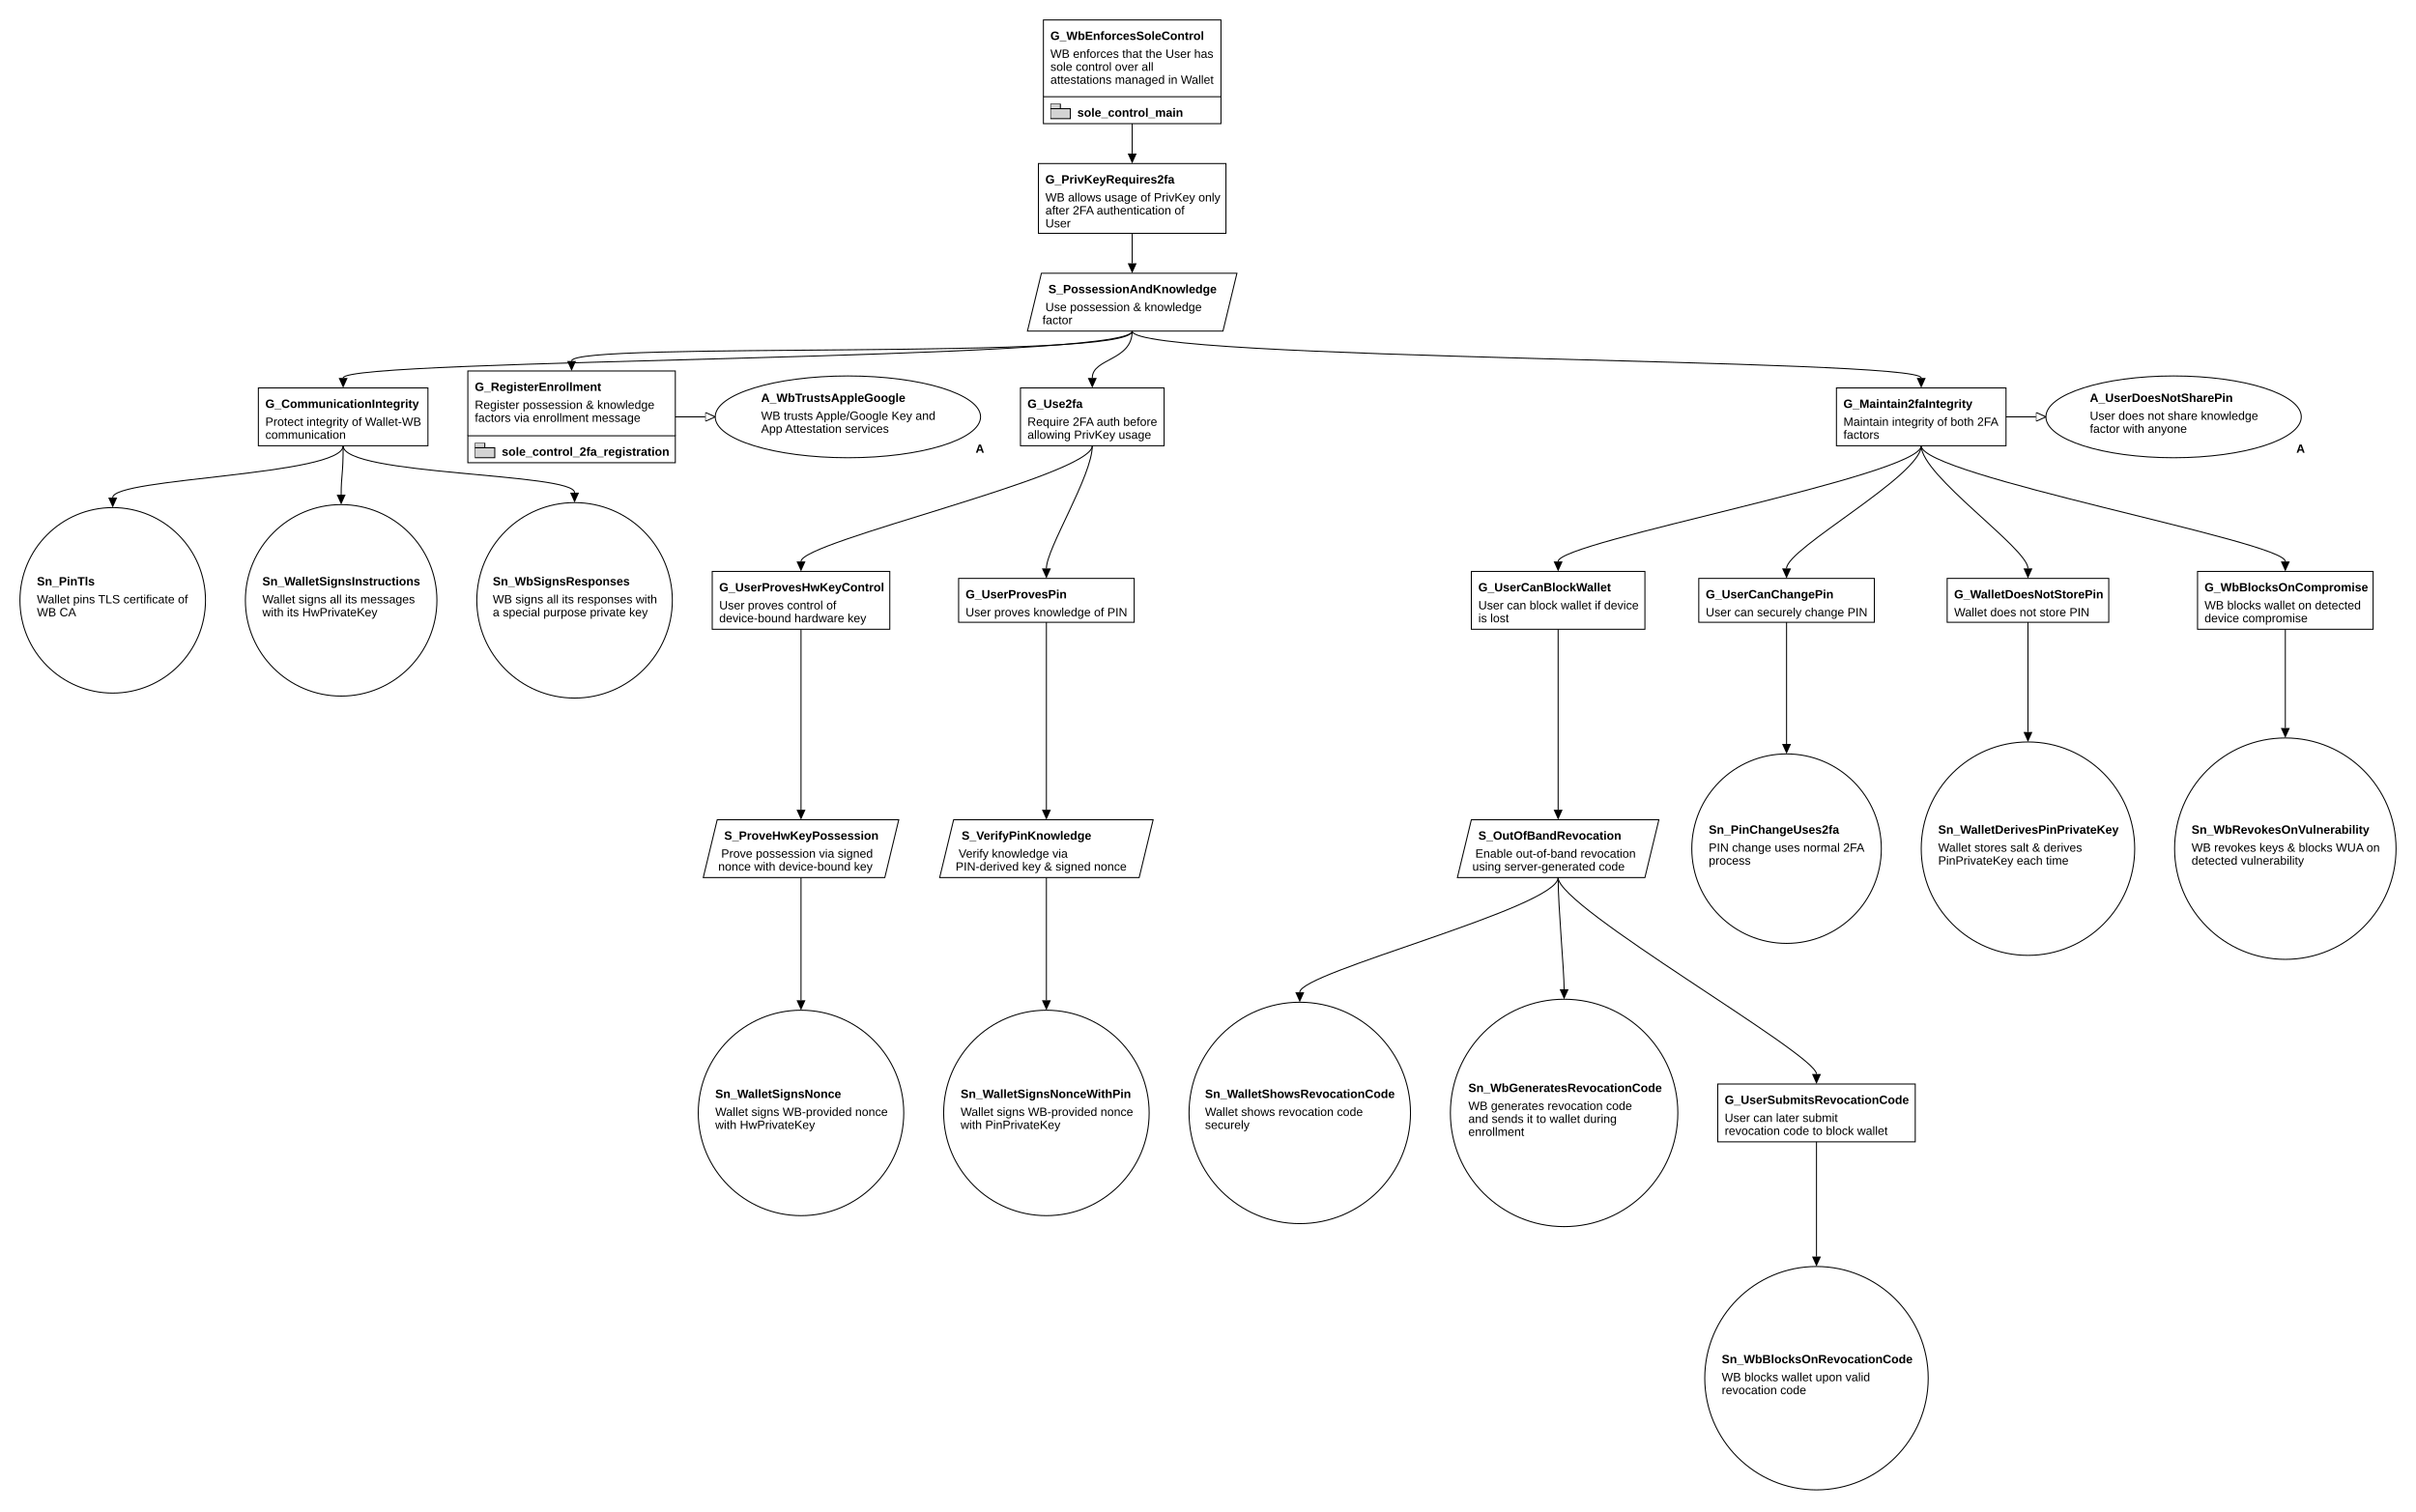
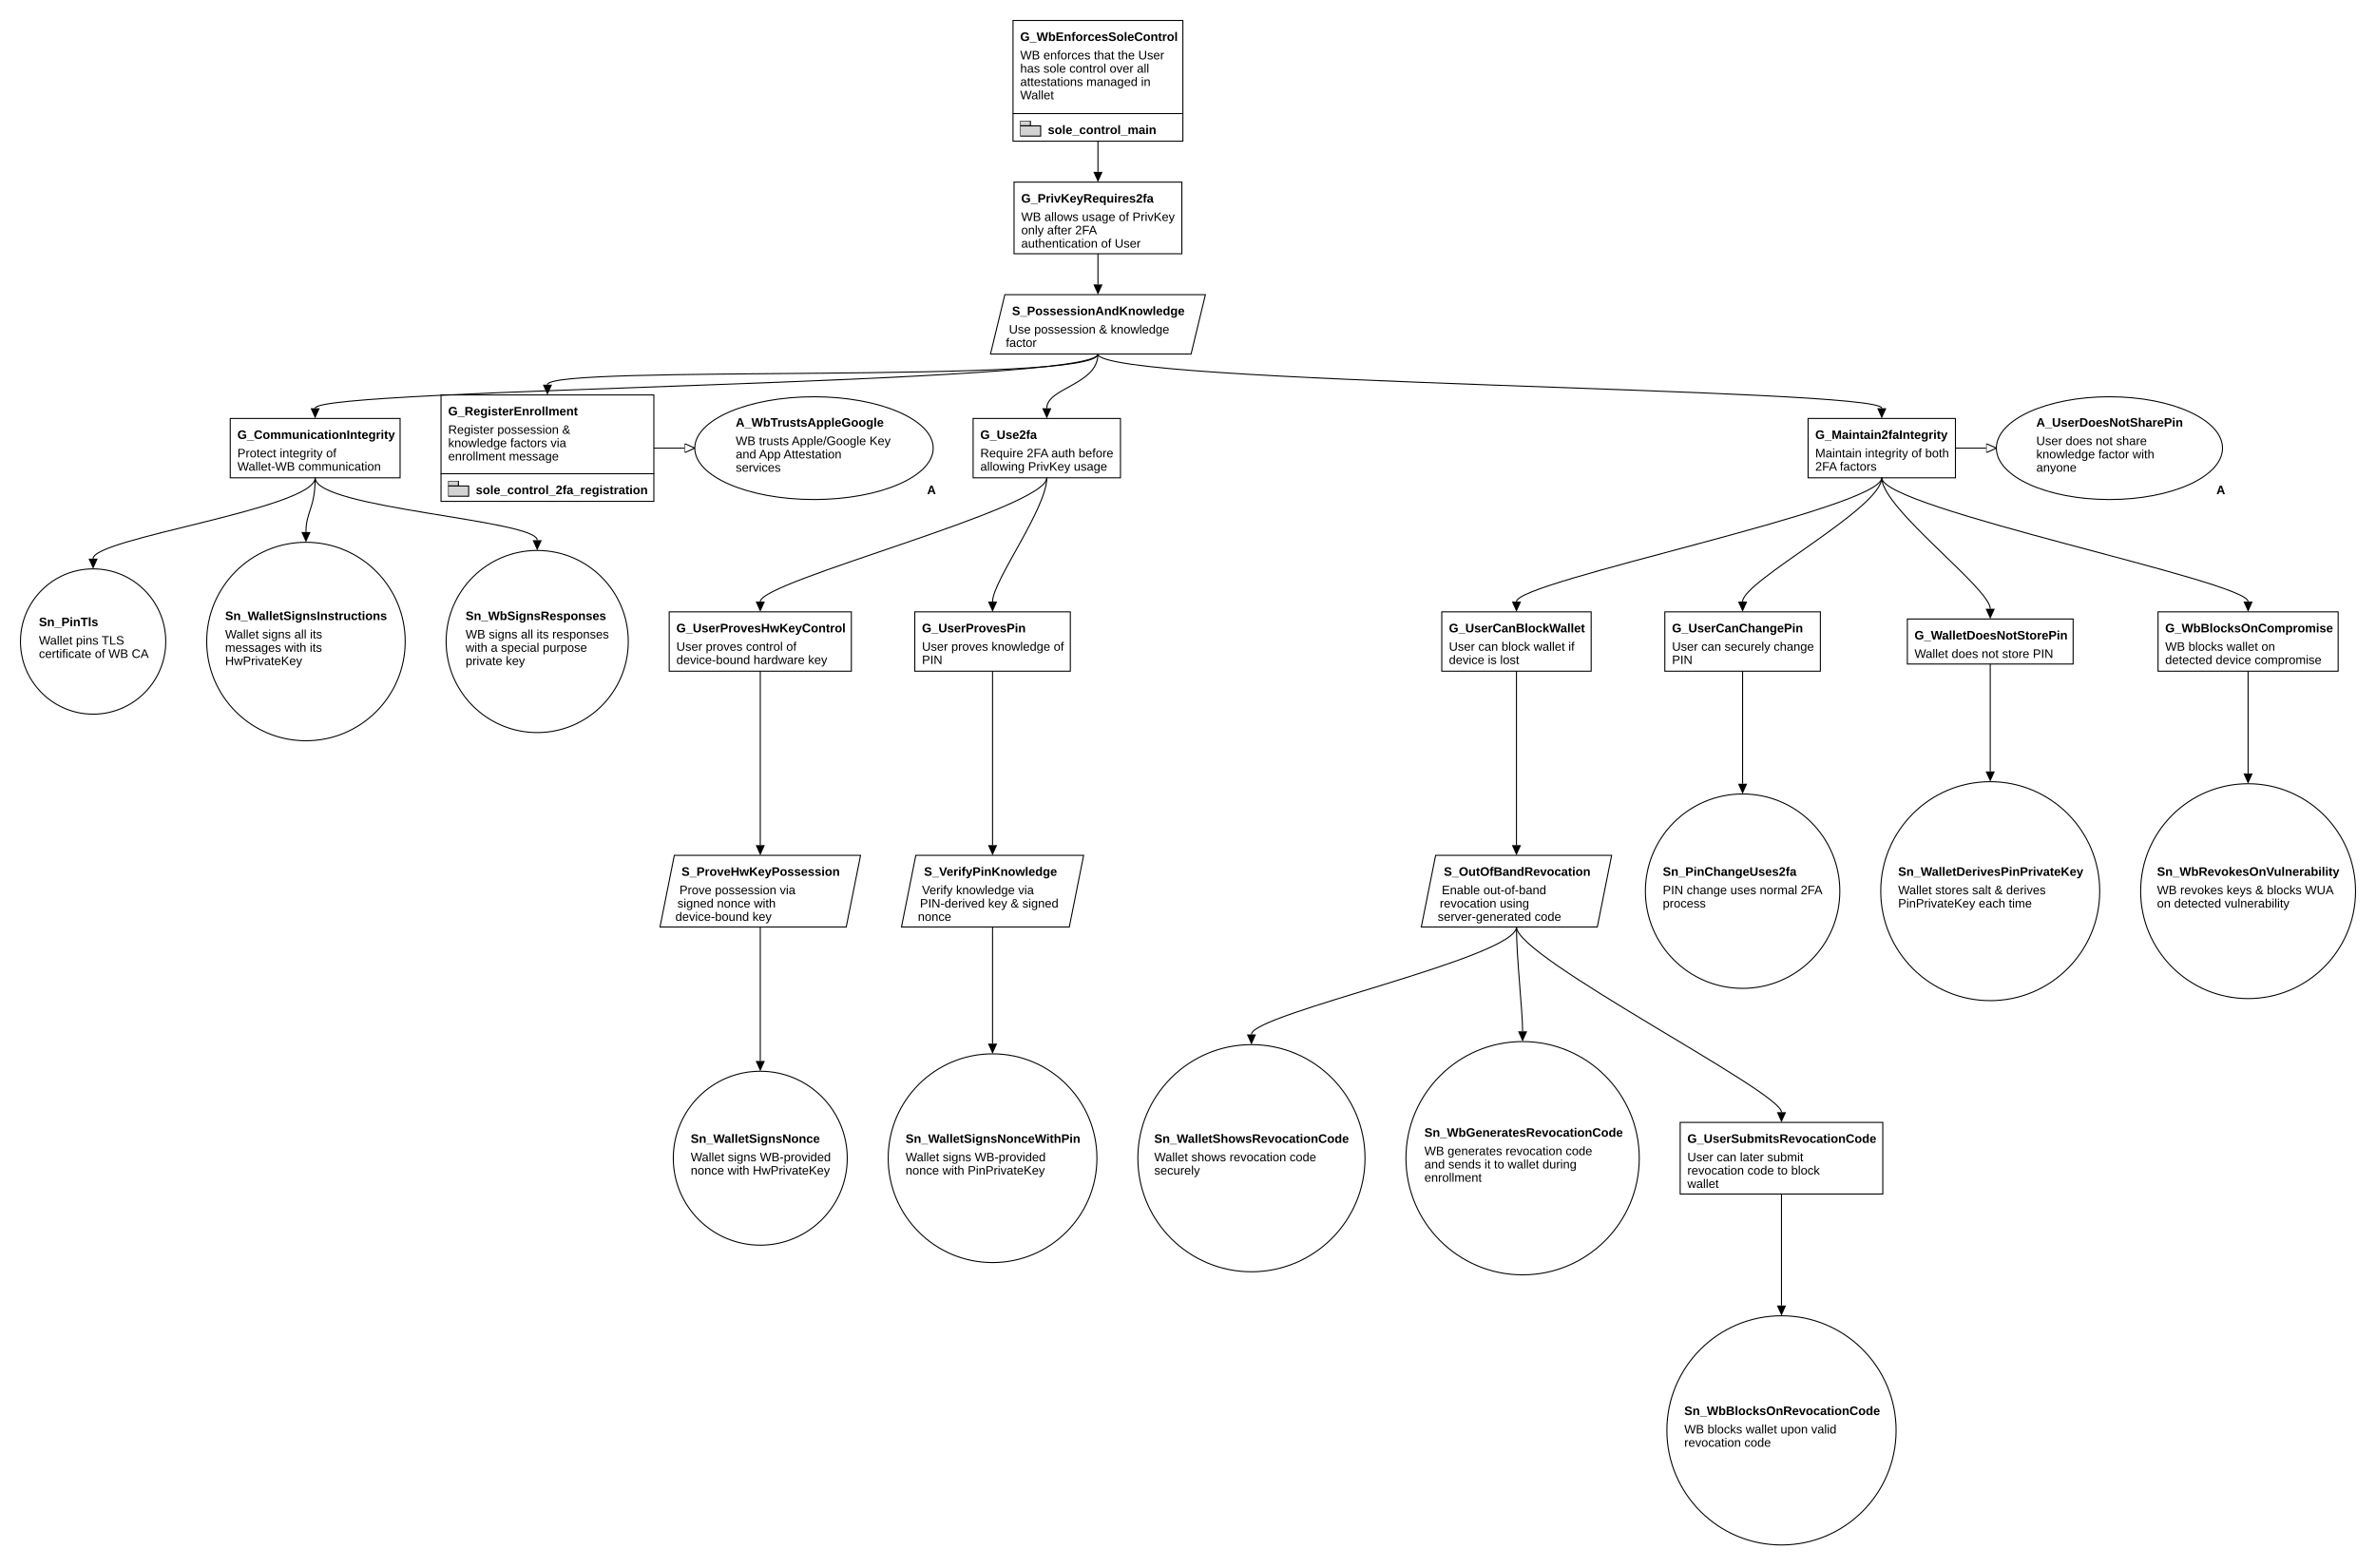
- <svg xmlns="http://www.w3.org/2000/svg" class="gsndiagram" viewBox="0 0 2422 1516">
+ <svg xmlns="http://www.w3.org/2000/svg" class="gsndiagram" viewBox="0 0 2322 1532">
  <defs>
    <marker id="supportedby_arrow" markerHeight="9" markerUnits="userSpaceOnUse" markerWidth="10" orient="auto-start-reverse" refX="0" refY="4.5">
      <polyline fill="black" points="0 0, 10 4.5, 0 9" />
    </marker>
    <marker id="incontextof_arrow" markerHeight="9" markerUnits="userSpaceOnUse" markerWidth="10" orient="auto-start-reverse" refX="0" refY="4.5">
      <polyline fill-opacity="0" points="0 0, 10 4.5, 0 9, 0 0" stroke="black" stroke-width="1" />
    </marker>
    <symbol id="module_icon">
      <rect fill="lightgrey" height="5" stroke="black" stroke-width="1" width="10" x="0" y="0" />
      <rect fill="lightgrey" height="10" stroke="black" stroke-width="1" width="20" x="0" y="5" />
    </symbol>
  </defs>
-   <style type="text/css">
- svg { background-color: white;}
- 
- /* CSS to invert SVG for dark mode */ 
- @media (prefers-color-scheme: dark) {
-     svg { filter: invert(100%); background-color: black; }
- }
- 
- </style>
  <a href="sole-control.gsn.svg#node_g_wbenforcessolecontrol">
    <g class="gsn_module_sole_control_main gsnelem gsnawaygoal" id="node_g_wbenforcessolecontrol">
-       <path class="border" d="M1046,97 V20 H1224 V97" fill-opacity="0" stroke="black" stroke-width="1" />
-       <text font-family="Liberation Sans, Arial, sans-serif" font-size="12px" font-weight="bold" x="1053" y="40">G_WbEnforcesSoleControl</text>
-       <text font-family="Liberation Sans, Arial, sans-serif" font-size="12px" x="1053" y="58">WB enforces that the User has</text>
-       <text font-family="Liberation Sans, Arial, sans-serif" font-size="12px" x="1053" y="71">sole control over all</text>
-       <text font-family="Liberation Sans, Arial, sans-serif" font-size="12px" x="1053" y="84">attestations managed in Wallet</text>
+       <path class="border" d="M990,111 V20 H1156 V111" fill-opacity="0" stroke="black" stroke-width="1" />
+       <text font-family="Liberation Sans, Arial, sans-serif" font-size="12px" font-weight="bold" x="997" y="40">G_WbEnforcesSoleControl</text>
+       <text font-family="Liberation Sans, Arial, sans-serif" font-size="12px" x="997" y="58">WB enforces that the User</text>
+       <text font-family="Liberation Sans, Arial, sans-serif" font-size="12px" x="997" y="71">has sole control over all</text>
+       <text font-family="Liberation Sans, Arial, sans-serif" font-size="12px" x="997" y="84">attestations managed in</text>
+       <text font-family="Liberation Sans, Arial, sans-serif" font-size="12px" x="997" y="97">Wallet</text>
      <a href="sole-control.gsn.svg#node_g_wbenforcessolecontrol">
-         <path class="border" d="M1046,97 H1224 v27 H1046 z" fill-opacity="0" stroke="black" stroke-width="1" />
-         <text font-family="Liberation Sans, Arial, sans-serif" font-size="12px" font-weight="bold" x="1080" y="117">sole_control_main</text>
+         <path class="border" d="M990,111 H1156 v27 H990 z" fill-opacity="0" stroke="black" stroke-width="1" />
+         <text font-family="Liberation Sans, Arial, sans-serif" font-size="12px" font-weight="bold" x="1024" y="131">sole_control_main</text>
      </a>
-       <use href="#module_icon" x="1053" y="104" />
+       <use href="#module_icon" x="997" y="118" />
    </g>
  </a>
  <g class="gsn_module_sole_control_2fa gsnelem gsngoal" id="node_g_privkeyrequires2fa">
-     <path class="border" d="M1041,164 L1229,164 L1229,234 L1041,234 z" fill-opacity="0" stroke="black" stroke-width="1" />
-     <text font-family="Liberation Sans, Arial, sans-serif" font-size="12px" font-weight="bold" x="1048" y="184">G_PrivKeyRequires2fa</text>
-     <text font-family="Liberation Sans, Arial, sans-serif" font-size="12px" x="1048" y="202">WB allows usage of PrivKey only</text>
-     <text font-family="Liberation Sans, Arial, sans-serif" font-size="12px" x="1048" y="215">after 2FA authentication of</text>
-     <text font-family="Liberation Sans, Arial, sans-serif" font-size="12px" x="1048" y="228">User</text>
+     <path class="border" d="M991,178 L1155,178 L1155,248 L991,248 z" fill-opacity="0" stroke="black" stroke-width="1" />
+     <text font-family="Liberation Sans, Arial, sans-serif" font-size="12px" font-weight="bold" x="998" y="198">G_PrivKeyRequires2fa</text>
+     <text font-family="Liberation Sans, Arial, sans-serif" font-size="12px" x="998" y="216">WB allows usage of PrivKey</text>
+     <text font-family="Liberation Sans, Arial, sans-serif" font-size="12px" x="998" y="229">only after 2FA</text>
+     <text font-family="Liberation Sans, Arial, sans-serif" font-size="12px" x="998" y="242">authentication of User</text>
  </g>
  <g class="gsn_module_sole_control_2fa gsnelem gsnstgy" id="node_s_possessionandknowledge">
-     <path class="border" d="M1044,274 L1240,274 L1226,332 L1030,332 z" fill-opacity="0" stroke="black" stroke-width="1" />
-     <text font-family="Liberation Sans, Arial, sans-serif" font-size="12px" font-weight="bold" x="1051" y="294">S_PossessionAndKnowledge</text>
-     <text font-family="Liberation Sans, Arial, sans-serif" font-size="12px" x="1048" y="312">Use possession &amp; knowledge</text>
-     <text font-family="Liberation Sans, Arial, sans-serif" font-size="12px" x="1045" y="325">factor</text>
+     <path class="border" d="M982,288 L1178,288 L1164,346 L968,346 z" fill-opacity="0" stroke="black" stroke-width="1" />
+     <text font-family="Liberation Sans, Arial, sans-serif" font-size="12px" font-weight="bold" x="989" y="308">S_PossessionAndKnowledge</text>
+     <text font-family="Liberation Sans, Arial, sans-serif" font-size="12px" x="986" y="326">Use possession &amp; knowledge</text>
+     <text font-family="Liberation Sans, Arial, sans-serif" font-size="12px" x="983" y="339">factor</text>
  </g>
  <g class="gsn_module_sole_control_2fa gsnelem gsngoal" id="node_g_communicationintegrity">
-     <path class="border" d="M259,389 L429,389 L429,447 L259,447 z" fill-opacity="0" stroke="black" stroke-width="1" />
-     <text font-family="Liberation Sans, Arial, sans-serif" font-size="12px" font-weight="bold" x="266" y="409">G_CommunicationIntegrity</text>
-     <text font-family="Liberation Sans, Arial, sans-serif" font-size="12px" x="266" y="427">Protect integrity of Wallet-WB</text>
-     <text font-family="Liberation Sans, Arial, sans-serif" font-size="12px" x="266" y="440">communication</text>
+     <path class="border" d="M225,409 L391,409 L391,467 L225,467 z" fill-opacity="0" stroke="black" stroke-width="1" />
+     <text font-family="Liberation Sans, Arial, sans-serif" font-size="12px" font-weight="bold" x="232" y="429">G_CommunicationIntegrity</text>
+     <text font-family="Liberation Sans, Arial, sans-serif" font-size="12px" x="232" y="447">Protect integrity of</text>
+     <text font-family="Liberation Sans, Arial, sans-serif" font-size="12px" x="232" y="460">Wallet-WB communication</text>
  </g>
  <a href="sole-control-2fa-registration.gsn.svg#node_g_registerenrollment">
    <g class="gsn_module_sole_control_2fa_registration gsnelem gsnawaygoal" id="node_g_registerenrollment">
-       <path class="border" d="M469,437 V372 H677 V437" fill-opacity="0" stroke="black" stroke-width="1" />
-       <text font-family="Liberation Sans, Arial, sans-serif" font-size="12px" font-weight="bold" x="476" y="392">G_RegisterEnrollment</text>
-       <text font-family="Liberation Sans, Arial, sans-serif" font-size="12px" x="476" y="410">Register possession &amp; knowledge</text>
-       <text font-family="Liberation Sans, Arial, sans-serif" font-size="12px" x="476" y="423">factors via enrollment message</text>
+       <path class="border" d="M431,463 V386 H639 V463" fill-opacity="0" stroke="black" stroke-width="1" />
+       <text font-family="Liberation Sans, Arial, sans-serif" font-size="12px" font-weight="bold" x="438" y="406">G_RegisterEnrollment</text>
+       <text font-family="Liberation Sans, Arial, sans-serif" font-size="12px" x="438" y="424">Register possession &amp;</text>
+       <text font-family="Liberation Sans, Arial, sans-serif" font-size="12px" x="438" y="437">knowledge factors via</text>
+       <text font-family="Liberation Sans, Arial, sans-serif" font-size="12px" x="438" y="450">enrollment message</text>
      <a href="sole-control-2fa-registration.gsn.svg#node_g_registerenrollment">
-         <path class="border" d="M469,437 H677 v27 H469 z" fill-opacity="0" stroke="black" stroke-width="1" />
-         <text font-family="Liberation Sans, Arial, sans-serif" font-size="12px" font-weight="bold" x="503" y="457">sole_control_2fa_registration</text>
+         <path class="border" d="M431,463 H639 v27 H431 z" fill-opacity="0" stroke="black" stroke-width="1" />
+         <text font-family="Liberation Sans, Arial, sans-serif" font-size="12px" font-weight="bold" x="465" y="483">sole_control_2fa_registration</text>
      </a>
-       <use href="#module_icon" x="476" y="444" />
+       <use href="#module_icon" x="438" y="470" />
    </g>
  </a>
  <g class="gsn_module_sole_control_2fa gsnelem gsnasmp" id="node_a_wbtrustsapplegoogle">
-     <path class="border" d="M717,418 a133,41,0,1,0,266,0 a133,41,0,1,0,-266,0 z" fill-opacity="0" stroke="black" stroke-width="1" />
-     <text font-family="Liberation Sans, Arial, sans-serif" font-size="12px" font-weight="bold" x="763" y="403">A_WbTrustsAppleGoogle</text>
-     <text font-family="Liberation Sans, Arial, sans-serif" font-size="12px" x="763" y="421">WB trusts Apple/Google Key and</text>
-     <text font-family="Liberation Sans, Arial, sans-serif" font-size="12px" x="763" y="434">App Attestation services</text>
-     <text font-family="Liberation Sans, Arial, sans-serif" font-size="12px" font-weight="bold" x="978" y="454">A</text>
+     <path class="border" d="M679,438 a116,50,0,1,0,233,0 a116,50,0,1,0,-233,0 z" fill-opacity="0" stroke="black" stroke-width="1" />
+     <text font-family="Liberation Sans, Arial, sans-serif" font-size="12px" font-weight="bold" x="719" y="417">A_WbTrustsAppleGoogle</text>
+     <text font-family="Liberation Sans, Arial, sans-serif" font-size="12px" x="719" y="435">WB trusts Apple/Google Key</text>
+     <text font-family="Liberation Sans, Arial, sans-serif" font-size="12px" x="719" y="448">and App Attestation</text>
+     <text font-family="Liberation Sans, Arial, sans-serif" font-size="12px" x="719" y="461">services</text>
+     <text font-family="Liberation Sans, Arial, sans-serif" font-size="12px" font-weight="bold" x="906" y="483">A</text>
  </g>
  <g class="gsn_module_sole_control_2fa gsnelem gsngoal" id="node_g_use2fa">
-     <path class="border" d="M1023,389 L1167,389 L1167,447 L1023,447 z" fill-opacity="0" stroke="black" stroke-width="1" />
-     <text font-family="Liberation Sans, Arial, sans-serif" font-size="12px" font-weight="bold" x="1030" y="409">G_Use2fa</text>
-     <text font-family="Liberation Sans, Arial, sans-serif" font-size="12px" x="1030" y="427">Require 2FA auth before</text>
-     <text font-family="Liberation Sans, Arial, sans-serif" font-size="12px" x="1030" y="440">allowing PrivKey usage</text>
+     <path class="border" d="M951,409 L1095,409 L1095,467 L951,467 z" fill-opacity="0" stroke="black" stroke-width="1" />
+     <text font-family="Liberation Sans, Arial, sans-serif" font-size="12px" font-weight="bold" x="958" y="429">G_Use2fa</text>
+     <text font-family="Liberation Sans, Arial, sans-serif" font-size="12px" x="958" y="447">Require 2FA auth before</text>
+     <text font-family="Liberation Sans, Arial, sans-serif" font-size="12px" x="958" y="460">allowing PrivKey usage</text>
  </g>
  <g class="gsn_module_sole_control_2fa gsnelem gsngoal" id="node_g_maintain2faintegrity">
-     <path class="border" d="M1841,389 L2011,389 L2011,447 L1841,447 z" fill-opacity="0" stroke="black" stroke-width="1" />
-     <text font-family="Liberation Sans, Arial, sans-serif" font-size="12px" font-weight="bold" x="1848" y="409">G_Maintain2faIntegrity</text>
-     <text font-family="Liberation Sans, Arial, sans-serif" font-size="12px" x="1848" y="427">Maintain integrity of both 2FA</text>
-     <text font-family="Liberation Sans, Arial, sans-serif" font-size="12px" x="1848" y="440">factors</text>
+     <path class="border" d="M1767,409 L1911,409 L1911,467 L1767,467 z" fill-opacity="0" stroke="black" stroke-width="1" />
+     <text font-family="Liberation Sans, Arial, sans-serif" font-size="12px" font-weight="bold" x="1774" y="429">G_Maintain2faIntegrity</text>
+     <text font-family="Liberation Sans, Arial, sans-serif" font-size="12px" x="1774" y="447">Maintain integrity of both</text>
+     <text font-family="Liberation Sans, Arial, sans-serif" font-size="12px" x="1774" y="460">2FA factors</text>
  </g>
  <g class="gsn_module_sole_control_2fa gsnelem gsnasmp" id="node_a_userdoesnotsharepin">
-     <path class="border" d="M2051,418 a128,41,0,1,0,256,0 a128,41,0,1,0,-256,0 z" fill-opacity="0" stroke="black" stroke-width="1" />
-     <text font-family="Liberation Sans, Arial, sans-serif" font-size="12px" font-weight="bold" x="2095" y="403">A_UserDoesNotSharePin</text>
-     <text font-family="Liberation Sans, Arial, sans-serif" font-size="12px" x="2095" y="421">User does not share knowledge</text>
-     <text font-family="Liberation Sans, Arial, sans-serif" font-size="12px" x="2095" y="434">factor with anyone</text>
-     <text font-family="Liberation Sans, Arial, sans-serif" font-size="12px" font-weight="bold" x="2302" y="454">A</text>
+     <path class="border" d="M1951,438 a110,50,0,1,0,221,0 a110,50,0,1,0,-221,0 z" fill-opacity="0" stroke="black" stroke-width="1" />
+     <text font-family="Liberation Sans, Arial, sans-serif" font-size="12px" font-weight="bold" x="1990" y="417">A_UserDoesNotSharePin</text>
+     <text font-family="Liberation Sans, Arial, sans-serif" font-size="12px" x="1990" y="435">User does not share</text>
+     <text font-family="Liberation Sans, Arial, sans-serif" font-size="12px" x="1990" y="448">knowledge factor with</text>
+     <text font-family="Liberation Sans, Arial, sans-serif" font-size="12px" x="1990" y="461">anyone</text>
+     <text font-family="Liberation Sans, Arial, sans-serif" font-size="12px" font-weight="bold" x="2166" y="483">A</text>
  </g>
  <g class="gsn_module_sole_control_2fa gsnelem gsnsltn" id="node_sn_pintls">
-     <path class="border" d="M20,602 a93,93,0,1,0,186,0 a93,93,0,1,0,-186,0 z" fill-opacity="0" stroke="black" stroke-width="1" />
-     <text font-family="Liberation Sans, Arial, sans-serif" font-size="12px" font-weight="bold" x="37" y="587">Sn_PinTls</text>
-     <text font-family="Liberation Sans, Arial, sans-serif" font-size="12px" x="37" y="605">Wallet pins TLS certificate of</text>
-     <text font-family="Liberation Sans, Arial, sans-serif" font-size="12px" x="37" y="618">WB CA</text>
+     <path class="border" d="M20,627 a71,71,0,1,0,142,0 a71,71,0,1,0,-142,0 z" fill-opacity="0" stroke="black" stroke-width="1" />
+     <text font-family="Liberation Sans, Arial, sans-serif" font-size="12px" font-weight="bold" x="38" y="612">Sn_PinTls</text>
+     <text font-family="Liberation Sans, Arial, sans-serif" font-size="12px" x="38" y="630">Wallet pins TLS</text>
+     <text font-family="Liberation Sans, Arial, sans-serif" font-size="12px" x="38" y="643">certificate of WB CA</text>
  </g>
  <g class="gsn_module_sole_control_2fa gsnelem gsnsltn" id="node_sn_walletsignsinstructions">
-     <path class="border" d="M246,602 a96,96,0,1,0,192,0 a96,96,0,1,0,-192,0 z" fill-opacity="0" stroke="black" stroke-width="1" />
-     <text font-family="Liberation Sans, Arial, sans-serif" font-size="12px" font-weight="bold" x="263" y="587">Sn_WalletSignsInstructions</text>
-     <text font-family="Liberation Sans, Arial, sans-serif" font-size="12px" x="263" y="605">Wallet signs all its messages</text>
-     <text font-family="Liberation Sans, Arial, sans-serif" font-size="12px" x="263" y="618">with its HwPrivateKey</text>
+     <path class="border" d="M202,627 a97,97,0,1,0,194,0 a97,97,0,1,0,-194,0 z" fill-opacity="0" stroke="black" stroke-width="1" />
+     <text font-family="Liberation Sans, Arial, sans-serif" font-size="12px" font-weight="bold" x="220" y="606">Sn_WalletSignsInstructions</text>
+     <text font-family="Liberation Sans, Arial, sans-serif" font-size="12px" x="220" y="624">Wallet signs all its</text>
+     <text font-family="Liberation Sans, Arial, sans-serif" font-size="12px" x="220" y="637">messages with its</text>
+     <text font-family="Liberation Sans, Arial, sans-serif" font-size="12px" x="220" y="650">HwPrivateKey</text>
  </g>
  <g class="gsn_module_sole_control_2fa gsnelem gsnsltn" id="node_sn_wbsignsresponses">
-     <path class="border" d="M478,602 a98,98,0,1,0,196,0 a98,98,0,1,0,-196,0 z" fill-opacity="0" stroke="black" stroke-width="1" />
-     <text font-family="Liberation Sans, Arial, sans-serif" font-size="12px" font-weight="bold" x="494" y="587">Sn_WbSignsResponses</text>
-     <text font-family="Liberation Sans, Arial, sans-serif" font-size="12px" x="494" y="605">WB signs all its responses with</text>
-     <text font-family="Liberation Sans, Arial, sans-serif" font-size="12px" x="494" y="618">a special purpose private key</text>
+     <path class="border" d="M436,627 a89,89,0,1,0,178,0 a89,89,0,1,0,-178,0 z" fill-opacity="0" stroke="black" stroke-width="1" />
+     <text font-family="Liberation Sans, Arial, sans-serif" font-size="12px" font-weight="bold" x="455" y="606">Sn_WbSignsResponses</text>
+     <text font-family="Liberation Sans, Arial, sans-serif" font-size="12px" x="455" y="624">WB signs all its responses</text>
+     <text font-family="Liberation Sans, Arial, sans-serif" font-size="12px" x="455" y="637">with a special purpose</text>
+     <text font-family="Liberation Sans, Arial, sans-serif" font-size="12px" x="455" y="650">private key</text>
  </g>
  <g class="gsn_module_sole_control_2fa gsnelem gsngoal" id="node_g_userproveshwkeycontrol">
-     <path class="border" d="M714,573 L892,573 L892,631 L714,631 z" fill-opacity="0" stroke="black" stroke-width="1" />
-     <text font-family="Liberation Sans, Arial, sans-serif" font-size="12px" font-weight="bold" x="721" y="593">G_UserProvesHwKeyControl</text>
-     <text font-family="Liberation Sans, Arial, sans-serif" font-size="12px" x="721" y="611">User proves control of</text>
-     <text font-family="Liberation Sans, Arial, sans-serif" font-size="12px" x="721" y="624">device-bound hardware key</text>
+     <path class="border" d="M654,598 L832,598 L832,656 L654,656 z" fill-opacity="0" stroke="black" stroke-width="1" />
+     <text font-family="Liberation Sans, Arial, sans-serif" font-size="12px" font-weight="bold" x="661" y="618">G_UserProvesHwKeyControl</text>
+     <text font-family="Liberation Sans, Arial, sans-serif" font-size="12px" x="661" y="636">User proves control of</text>
+     <text font-family="Liberation Sans, Arial, sans-serif" font-size="12px" x="661" y="649">device-bound hardware key</text>
  </g>
  <g class="gsn_module_sole_control_2fa gsnelem gsngoal" id="node_g_userprovespin">
-     <path class="border" d="M961,580 L1137,580 L1137,624 L961,624 z" fill-opacity="0" stroke="black" stroke-width="1" />
-     <text font-family="Liberation Sans, Arial, sans-serif" font-size="12px" font-weight="bold" x="968" y="600">G_UserProvesPin</text>
-     <text font-family="Liberation Sans, Arial, sans-serif" font-size="12px" x="968" y="618">User proves knowledge of PIN</text>
+     <path class="border" d="M894,598 L1046,598 L1046,656 L894,656 z" fill-opacity="0" stroke="black" stroke-width="1" />
+     <text font-family="Liberation Sans, Arial, sans-serif" font-size="12px" font-weight="bold" x="901" y="618">G_UserProvesPin</text>
+     <text font-family="Liberation Sans, Arial, sans-serif" font-size="12px" x="901" y="636">User proves knowledge of</text>
+     <text font-family="Liberation Sans, Arial, sans-serif" font-size="12px" x="901" y="649">PIN</text>
  </g>
  <g class="gsn_module_sole_control_2fa gsnelem gsngoal" id="node_g_usercanblockwallet">
-     <path class="border" d="M1475,573 L1649,573 L1649,631 L1475,631 z" fill-opacity="0" stroke="black" stroke-width="1" />
-     <text font-family="Liberation Sans, Arial, sans-serif" font-size="12px" font-weight="bold" x="1482" y="593">G_UserCanBlockWallet</text>
-     <text font-family="Liberation Sans, Arial, sans-serif" font-size="12px" x="1482" y="611">User can block wallet if device</text>
-     <text font-family="Liberation Sans, Arial, sans-serif" font-size="12px" x="1482" y="624">is lost</text>
+     <path class="border" d="M1409,598 L1555,598 L1555,656 L1409,656 z" fill-opacity="0" stroke="black" stroke-width="1" />
+     <text font-family="Liberation Sans, Arial, sans-serif" font-size="12px" font-weight="bold" x="1416" y="618">G_UserCanBlockWallet</text>
+     <text font-family="Liberation Sans, Arial, sans-serif" font-size="12px" x="1416" y="636">User can block wallet if</text>
+     <text font-family="Liberation Sans, Arial, sans-serif" font-size="12px" x="1416" y="649">device is lost</text>
  </g>
  <g class="gsn_module_sole_control_2fa gsnelem gsngoal" id="node_g_usercanchangepin">
-     <path class="border" d="M1703,580 L1879,580 L1879,624 L1703,624 z" fill-opacity="0" stroke="black" stroke-width="1" />
-     <text font-family="Liberation Sans, Arial, sans-serif" font-size="12px" font-weight="bold" x="1710" y="600">G_UserCanChangePin</text>
-     <text font-family="Liberation Sans, Arial, sans-serif" font-size="12px" x="1710" y="618">User can securely change PIN</text>
+     <path class="border" d="M1627,598 L1779,598 L1779,656 L1627,656 z" fill-opacity="0" stroke="black" stroke-width="1" />
+     <text font-family="Liberation Sans, Arial, sans-serif" font-size="12px" font-weight="bold" x="1634" y="618">G_UserCanChangePin</text>
+     <text font-family="Liberation Sans, Arial, sans-serif" font-size="12px" x="1634" y="636">User can securely change</text>
+     <text font-family="Liberation Sans, Arial, sans-serif" font-size="12px" x="1634" y="649">PIN</text>
  </g>
  <g class="gsn_module_sole_control_2fa gsnelem gsngoal" id="node_g_walletdoesnotstorepin">
-     <path class="border" d="M1952,580 L2114,580 L2114,624 L1952,624 z" fill-opacity="0" stroke="black" stroke-width="1" />
-     <text font-family="Liberation Sans, Arial, sans-serif" font-size="12px" font-weight="bold" x="1959" y="600">G_WalletDoesNotStorePin</text>
-     <text font-family="Liberation Sans, Arial, sans-serif" font-size="12px" x="1959" y="618">Wallet does not store PIN</text>
+     <path class="border" d="M1864,605 L2026,605 L2026,649 L1864,649 z" fill-opacity="0" stroke="black" stroke-width="1" />
+     <text font-family="Liberation Sans, Arial, sans-serif" font-size="12px" font-weight="bold" x="1871" y="625">G_WalletDoesNotStorePin</text>
+     <text font-family="Liberation Sans, Arial, sans-serif" font-size="12px" x="1871" y="643">Wallet does not store PIN</text>
  </g>
  <g class="gsn_module_sole_control_2fa gsnelem gsngoal" id="node_g_wbblocksoncompromise">
-     <path class="border" d="M2203,573 L2379,573 L2379,631 L2203,631 z" fill-opacity="0" stroke="black" stroke-width="1" />
-     <text font-family="Liberation Sans, Arial, sans-serif" font-size="12px" font-weight="bold" x="2210" y="593">G_WbBlocksOnCompromise</text>
-     <text font-family="Liberation Sans, Arial, sans-serif" font-size="12px" x="2210" y="611">WB blocks wallet on detected</text>
-     <text font-family="Liberation Sans, Arial, sans-serif" font-size="12px" x="2210" y="624">device compromise</text>
+     <path class="border" d="M2109,598 L2285,598 L2285,656 L2109,656 z" fill-opacity="0" stroke="black" stroke-width="1" />
+     <text font-family="Liberation Sans, Arial, sans-serif" font-size="12px" font-weight="bold" x="2116" y="618">G_WbBlocksOnCompromise</text>
+     <text font-family="Liberation Sans, Arial, sans-serif" font-size="12px" x="2116" y="636">WB blocks wallet on</text>
+     <text font-family="Liberation Sans, Arial, sans-serif" font-size="12px" x="2116" y="649">detected device compromise</text>
  </g>
  <g class="gsn_module_sole_control_2fa gsnelem gsnstgy" id="node_s_provehwkeypossession">
-     <path class="border" d="M719,822 L901,822 L887,880 L705,880 z" fill-opacity="0" stroke="black" stroke-width="1" />
-     <text font-family="Liberation Sans, Arial, sans-serif" font-size="12px" font-weight="bold" x="726" y="842">S_ProveHwKeyPossession</text>
-     <text font-family="Liberation Sans, Arial, sans-serif" font-size="12px" x="723" y="860">Prove possession via signed</text>
-     <text font-family="Liberation Sans, Arial, sans-serif" font-size="12px" x="720" y="873">nonce with device-bound key</text>
+     <path class="border" d="M659,836 L841,836 L827,906 L645,906 z" fill-opacity="0" stroke="black" stroke-width="1" />
+     <text font-family="Liberation Sans, Arial, sans-serif" font-size="12px" font-weight="bold" x="666" y="856">S_ProveHwKeyPossession</text>
+     <text font-family="Liberation Sans, Arial, sans-serif" font-size="12px" x="664" y="874">Prove possession via</text>
+     <text font-family="Liberation Sans, Arial, sans-serif" font-size="12px" x="662" y="887">signed nonce with</text>
+     <text font-family="Liberation Sans, Arial, sans-serif" font-size="12px" x="660" y="900">device-bound key</text>
  </g>
  <g class="gsn_module_sole_control_2fa gsnelem gsnstgy" id="node_s_verifypinknowledge">
-     <path class="border" d="M956,822 L1156,822 L1142,880 L942,880 z" fill-opacity="0" stroke="black" stroke-width="1" />
-     <text font-family="Liberation Sans, Arial, sans-serif" font-size="12px" font-weight="bold" x="964" y="842">S_VerifyPinKnowledge</text>
-     <text font-family="Liberation Sans, Arial, sans-serif" font-size="12px" x="961" y="860">Verify knowledge via</text>
-     <text font-family="Liberation Sans, Arial, sans-serif" font-size="12px" x="958" y="873">PIN-derived key &amp; signed nonce</text>
+     <path class="border" d="M895,836 L1059,836 L1045,906 L881,906 z" fill-opacity="0" stroke="black" stroke-width="1" />
+     <text font-family="Liberation Sans, Arial, sans-serif" font-size="12px" font-weight="bold" x="903" y="856">S_VerifyPinKnowledge</text>
+     <text font-family="Liberation Sans, Arial, sans-serif" font-size="12px" x="901" y="874">Verify knowledge via</text>
+     <text font-family="Liberation Sans, Arial, sans-serif" font-size="12px" x="899" y="887">PIN-derived key &amp; signed</text>
+     <text font-family="Liberation Sans, Arial, sans-serif" font-size="12px" x="897" y="900">nonce</text>
  </g>
  <g class="gsn_module_sole_control_2fa gsnelem gsnstgy" id="node_s_outofbandrevocation">
-     <path class="border" d="M1475,822 L1663,822 L1649,880 L1461,880 z" fill-opacity="0" stroke="black" stroke-width="1" />
-     <text font-family="Liberation Sans, Arial, sans-serif" font-size="12px" font-weight="bold" x="1482" y="842">S_OutOfBandRevocation</text>
-     <text font-family="Liberation Sans, Arial, sans-serif" font-size="12px" x="1479" y="860">Enable out-of-band revocation</text>
-     <text font-family="Liberation Sans, Arial, sans-serif" font-size="12px" x="1476" y="873">using server-generated code</text>
+     <path class="border" d="M1403,836 L1575,836 L1561,906 L1389,906 z" fill-opacity="0" stroke="black" stroke-width="1" />
+     <text font-family="Liberation Sans, Arial, sans-serif" font-size="12px" font-weight="bold" x="1411" y="856">S_OutOfBandRevocation</text>
+     <text font-family="Liberation Sans, Arial, sans-serif" font-size="12px" x="1409" y="874">Enable out-of-band</text>
+     <text font-family="Liberation Sans, Arial, sans-serif" font-size="12px" x="1407" y="887">revocation using</text>
+     <text font-family="Liberation Sans, Arial, sans-serif" font-size="12px" x="1405" y="900">server-generated code</text>
  </g>
  <g class="gsn_module_sole_control_2fa gsnelem gsnsltn" id="node_sn_pinchangeuses2fa">
-     <path class="border" d="M1696,851 a95,95,0,1,0,190,0 a95,95,0,1,0,-190,0 z" fill-opacity="0" stroke="black" stroke-width="1" />
-     <text font-family="Liberation Sans, Arial, sans-serif" font-size="12px" font-weight="bold" x="1713" y="836">Sn_PinChangeUses2fa</text>
-     <text font-family="Liberation Sans, Arial, sans-serif" font-size="12px" x="1713" y="854">PIN change uses normal 2FA</text>
-     <text font-family="Liberation Sans, Arial, sans-serif" font-size="12px" x="1713" y="867">process</text>
+     <path class="border" d="M1608,871 a95,95,0,1,0,190,0 a95,95,0,1,0,-190,0 z" fill-opacity="0" stroke="black" stroke-width="1" />
+     <text font-family="Liberation Sans, Arial, sans-serif" font-size="12px" font-weight="bold" x="1625" y="856">Sn_PinChangeUses2fa</text>
+     <text font-family="Liberation Sans, Arial, sans-serif" font-size="12px" x="1625" y="874">PIN change uses normal 2FA</text>
+     <text font-family="Liberation Sans, Arial, sans-serif" font-size="12px" x="1625" y="887">process</text>
  </g>
  <g class="gsn_module_sole_control_2fa gsnelem gsnsltn" id="node_sn_walletderivespinprivatekey">
-     <path class="border" d="M1926,851 a107,107,0,1,0,214,0 a107,107,0,1,0,-214,0 z" fill-opacity="0" stroke="black" stroke-width="1" />
-     <text font-family="Liberation Sans, Arial, sans-serif" font-size="12px" font-weight="bold" x="1943" y="836">Sn_WalletDerivesPinPrivateKey</text>
-     <text font-family="Liberation Sans, Arial, sans-serif" font-size="12px" x="1943" y="854">Wallet stores salt &amp; derives</text>
-     <text font-family="Liberation Sans, Arial, sans-serif" font-size="12px" x="1943" y="867">PinPrivateKey each time</text>
+     <path class="border" d="M1838,871 a107,107,0,1,0,214,0 a107,107,0,1,0,-214,0 z" fill-opacity="0" stroke="black" stroke-width="1" />
+     <text font-family="Liberation Sans, Arial, sans-serif" font-size="12px" font-weight="bold" x="1855" y="856">Sn_WalletDerivesPinPrivateKey</text>
+     <text font-family="Liberation Sans, Arial, sans-serif" font-size="12px" x="1855" y="874">Wallet stores salt &amp; derives</text>
+     <text font-family="Liberation Sans, Arial, sans-serif" font-size="12px" x="1855" y="887">PinPrivateKey each time</text>
  </g>
  <g class="gsn_module_sole_control_2fa gsnelem gsnsltn" id="node_sn_wbrevokesonvulnerability">
-     <path class="border" d="M2180,851 a111,111,0,1,0,222,0 a111,111,0,1,0,-222,0 z" fill-opacity="0" stroke="black" stroke-width="1" />
-     <text font-family="Liberation Sans, Arial, sans-serif" font-size="12px" font-weight="bold" x="2197" y="836">Sn_WbRevokesOnVulnerability</text>
-     <text font-family="Liberation Sans, Arial, sans-serif" font-size="12px" x="2197" y="854">WB revokes keys &amp; blocks WUA on</text>
-     <text font-family="Liberation Sans, Arial, sans-serif" font-size="12px" x="2197" y="867">detected vulnerability</text>
+     <path class="border" d="M2092,871 a105,105,0,1,0,210,0 a105,105,0,1,0,-210,0 z" fill-opacity="0" stroke="black" stroke-width="1" />
+     <text font-family="Liberation Sans, Arial, sans-serif" font-size="12px" font-weight="bold" x="2108" y="856">Sn_WbRevokesOnVulnerability</text>
+     <text font-family="Liberation Sans, Arial, sans-serif" font-size="12px" x="2108" y="874">WB revokes keys &amp; blocks WUA</text>
+     <text font-family="Liberation Sans, Arial, sans-serif" font-size="12px" x="2108" y="887">on detected vulnerability</text>
  </g>
  <g class="gsn_module_sole_control_2fa gsnelem gsnsltn" id="node_sn_walletsignsnonce">
-     <path class="border" d="M700,1116 a103,103,0,1,0,206,0 a103,103,0,1,0,-206,0 z" fill-opacity="0" stroke="black" stroke-width="1" />
-     <text font-family="Liberation Sans, Arial, sans-serif" font-size="12px" font-weight="bold" x="717" y="1101">Sn_WalletSignsNonce</text>
-     <text font-family="Liberation Sans, Arial, sans-serif" font-size="12px" x="717" y="1119">Wallet signs WB-provided nonce</text>
-     <text font-family="Liberation Sans, Arial, sans-serif" font-size="12px" x="717" y="1132">with HwPrivateKey</text>
+     <path class="border" d="M658,1132 a85,85,0,1,0,170,0 a85,85,0,1,0,-170,0 z" fill-opacity="0" stroke="black" stroke-width="1" />
+     <text font-family="Liberation Sans, Arial, sans-serif" font-size="12px" font-weight="bold" x="675" y="1117">Sn_WalletSignsNonce</text>
+     <text font-family="Liberation Sans, Arial, sans-serif" font-size="12px" x="675" y="1135">Wallet signs WB-provided</text>
+     <text font-family="Liberation Sans, Arial, sans-serif" font-size="12px" x="675" y="1148">nonce with HwPrivateKey</text>
  </g>
  <g class="gsn_module_sole_control_2fa gsnelem gsnsltn" id="node_sn_walletsignsnoncewithpin">
-     <path class="border" d="M946,1116 a103,103,0,1,0,206,0 a103,103,0,1,0,-206,0 z" fill-opacity="0" stroke="black" stroke-width="1" />
-     <text font-family="Liberation Sans, Arial, sans-serif" font-size="12px" font-weight="bold" x="963" y="1101">Sn_WalletSignsNonceWithPin</text>
-     <text font-family="Liberation Sans, Arial, sans-serif" font-size="12px" x="963" y="1119">Wallet signs WB-provided nonce</text>
-     <text font-family="Liberation Sans, Arial, sans-serif" font-size="12px" x="963" y="1132">with PinPrivateKey</text>
+     <path class="border" d="M868,1132 a102,102,0,1,0,204,0 a102,102,0,1,0,-204,0 z" fill-opacity="0" stroke="black" stroke-width="1" />
+     <text font-family="Liberation Sans, Arial, sans-serif" font-size="12px" font-weight="bold" x="885" y="1117">Sn_WalletSignsNonceWithPin</text>
+     <text font-family="Liberation Sans, Arial, sans-serif" font-size="12px" x="885" y="1135">Wallet signs WB-provided</text>
+     <text font-family="Liberation Sans, Arial, sans-serif" font-size="12px" x="885" y="1148">nonce with PinPrivateKey</text>
  </g>
  <g class="gsn_module_sole_control_2fa gsnelem gsnsltn" id="node_sn_walletshowsrevocationcode">
-     <path class="border" d="M1192,1116 a111,111,0,1,0,222,0 a111,111,0,1,0,-222,0 z" fill-opacity="0" stroke="black" stroke-width="1" />
-     <text font-family="Liberation Sans, Arial, sans-serif" font-size="12px" font-weight="bold" x="1208" y="1101">Sn_WalletShowsRevocationCode</text>
-     <text font-family="Liberation Sans, Arial, sans-serif" font-size="12px" x="1208" y="1119">Wallet shows revocation code</text>
-     <text font-family="Liberation Sans, Arial, sans-serif" font-size="12px" x="1208" y="1132">securely</text>
+     <path class="border" d="M1112,1132 a111,111,0,1,0,222,0 a111,111,0,1,0,-222,0 z" fill-opacity="0" stroke="black" stroke-width="1" />
+     <text font-family="Liberation Sans, Arial, sans-serif" font-size="12px" font-weight="bold" x="1128" y="1117">Sn_WalletShowsRevocationCode</text>
+     <text font-family="Liberation Sans, Arial, sans-serif" font-size="12px" x="1128" y="1135">Wallet shows revocation code</text>
+     <text font-family="Liberation Sans, Arial, sans-serif" font-size="12px" x="1128" y="1148">securely</text>
  </g>
  <g class="gsn_module_sole_control_2fa gsnelem gsnsltn" id="node_sn_wbgeneratesrevocationcode">
-     <path class="border" d="M1454,1116 a114,114,0,1,0,228,0 a114,114,0,1,0,-228,0 z" fill-opacity="0" stroke="black" stroke-width="1" />
-     <text font-family="Liberation Sans, Arial, sans-serif" font-size="12px" font-weight="bold" x="1472" y="1095">Sn_WbGeneratesRevocationCode</text>
-     <text font-family="Liberation Sans, Arial, sans-serif" font-size="12px" x="1472" y="1113">WB generates revocation code</text>
-     <text font-family="Liberation Sans, Arial, sans-serif" font-size="12px" x="1472" y="1126">and sends it to wallet during</text>
-     <text font-family="Liberation Sans, Arial, sans-serif" font-size="12px" x="1472" y="1139">enrollment</text>
+     <path class="border" d="M1374,1132 a114,114,0,1,0,228,0 a114,114,0,1,0,-228,0 z" fill-opacity="0" stroke="black" stroke-width="1" />
+     <text font-family="Liberation Sans, Arial, sans-serif" font-size="12px" font-weight="bold" x="1392" y="1111">Sn_WbGeneratesRevocationCode</text>
+     <text font-family="Liberation Sans, Arial, sans-serif" font-size="12px" x="1392" y="1129">WB generates revocation code</text>
+     <text font-family="Liberation Sans, Arial, sans-serif" font-size="12px" x="1392" y="1142">and sends it to wallet during</text>
+     <text font-family="Liberation Sans, Arial, sans-serif" font-size="12px" x="1392" y="1155">enrollment</text>
  </g>
  <g class="gsn_module_sole_control_2fa gsnelem gsngoal" id="node_g_usersubmitsrevocationcode">
-     <path class="border" d="M1722,1087 L1920,1087 L1920,1145 L1722,1145 z" fill-opacity="0" stroke="black" stroke-width="1" />
-     <text font-family="Liberation Sans, Arial, sans-serif" font-size="12px" font-weight="bold" x="1729" y="1107">G_UserSubmitsRevocationCode</text>
-     <text font-family="Liberation Sans, Arial, sans-serif" font-size="12px" x="1729" y="1125">User can later submit</text>
-     <text font-family="Liberation Sans, Arial, sans-serif" font-size="12px" x="1729" y="1138">revocation code to block wallet</text>
+     <path class="border" d="M1642,1097 L1840,1097 L1840,1167 L1642,1167 z" fill-opacity="0" stroke="black" stroke-width="1" />
+     <text font-family="Liberation Sans, Arial, sans-serif" font-size="12px" font-weight="bold" x="1649" y="1117">G_UserSubmitsRevocationCode</text>
+     <text font-family="Liberation Sans, Arial, sans-serif" font-size="12px" x="1649" y="1135">User can later submit</text>
+     <text font-family="Liberation Sans, Arial, sans-serif" font-size="12px" x="1649" y="1148">revocation code to block</text>
+     <text font-family="Liberation Sans, Arial, sans-serif" font-size="12px" x="1649" y="1161">wallet</text>
  </g>
  <g class="gsn_module_sole_control_2fa gsnelem gsnsltn" id="node_sn_wbblocksonrevocationcode">
-     <path class="border" d="M1709,1382 a112,112,0,1,0,224,0 a112,112,0,1,0,-224,0 z" fill-opacity="0" stroke="black" stroke-width="1" />
-     <text font-family="Liberation Sans, Arial, sans-serif" font-size="12px" font-weight="bold" x="1726" y="1367">Sn_WbBlocksOnRevocationCode</text>
-     <text font-family="Liberation Sans, Arial, sans-serif" font-size="12px" x="1726" y="1385">WB blocks wallet upon valid</text>
-     <text font-family="Liberation Sans, Arial, sans-serif" font-size="12px" x="1726" y="1398">revocation code</text>
-   </g>
-   <path class="gsnedge gsninspby" d="M344,447 C344,477,113,479,113,499" fill-opacity="0" marker-end="url(#supportedby_arrow)" stroke="black" stroke-width="1" />
-   <path class="gsnedge gsninspby" d="M344,447 C344,477,342,476,342,496" fill-opacity="0" marker-end="url(#supportedby_arrow)" stroke="black" stroke-width="1" />
-   <path class="gsnedge gsninspby" d="M344,447 C344,477,576,474,576,494" fill-opacity="0" marker-end="url(#supportedby_arrow)" stroke="black" stroke-width="1" />
-   <path class="gsnedge gsninctxt" d="M2011,418 C2041,418,2021,418,2041,418" fill-opacity="0" marker-end="url(#incontextof_arrow)" stroke="black" stroke-width="1" />
-   <path class="gsnedge gsninspby" d="M1926,447 C1926,477,1562,543,1562,563" fill-opacity="0" marker-end="url(#supportedby_arrow)" stroke="black" stroke-width="1" />
-   <path class="gsnedge gsninspby" d="M1926,447 C1926,477,1791,550,1791,570" fill-opacity="0" marker-end="url(#supportedby_arrow)" stroke="black" stroke-width="1" />
-   <path class="gsnedge gsninspby" d="M1926,447 C1926,477,2033,550,2033,570" fill-opacity="0" marker-end="url(#supportedby_arrow)" stroke="black" stroke-width="1" />
-   <path class="gsnedge gsninspby" d="M1926,447 C1926,477,2291,543,2291,563" fill-opacity="0" marker-end="url(#supportedby_arrow)" stroke="black" stroke-width="1" />
-   <path class="gsnedge gsninspby" d="M1135,234 C1135,264,1135,244,1135,264" fill-opacity="0" marker-end="url(#supportedby_arrow)" stroke="black" stroke-width="1" />
-   <path class="gsnedge gsninctxt" d="M677,418 C707,418,687,418,707,418" fill-opacity="0" marker-end="url(#incontextof_arrow)" stroke="black" stroke-width="1" />
-   <path class="gsnedge gsninspby" d="M1095,447 C1095,477,803,543,803,563" fill-opacity="0" marker-end="url(#supportedby_arrow)" stroke="black" stroke-width="1" />
-   <path class="gsnedge gsninspby" d="M1095,447 C1095,477,1049,550,1049,570" fill-opacity="0" marker-end="url(#supportedby_arrow)" stroke="black" stroke-width="1" />
-   <path class="gsnedge gsninspby" d="M1562,631 C1562,661,1562,792,1562,812" fill-opacity="0" marker-end="url(#supportedby_arrow)" stroke="black" stroke-width="1" />
-   <path class="gsnedge gsninspby" d="M1791,624 C1791,654,1791,726,1791,746" fill-opacity="0" marker-end="url(#supportedby_arrow)" stroke="black" stroke-width="1" />
-   <path class="gsnedge gsninspby" d="M803,631 C803,661,803,792,803,812" fill-opacity="0" marker-end="url(#supportedby_arrow)" stroke="black" stroke-width="1" />
-   <path class="gsnedge gsninspby" d="M1049,624 C1049,654,1049,792,1049,812" fill-opacity="0" marker-end="url(#supportedby_arrow)" stroke="black" stroke-width="1" />
-   <path class="gsnedge gsninspby" d="M1821,1145 C1821,1175,1821,1240,1821,1260" fill-opacity="0" marker-end="url(#supportedby_arrow)" stroke="black" stroke-width="1" />
-   <path class="gsnedge gsninspby" d="M2033,624 C2033,654,2033,714,2033,734" fill-opacity="0" marker-end="url(#supportedby_arrow)" stroke="black" stroke-width="1" />
-   <path class="gsnedge gsninspby" d="M2291,631 C2291,661,2291,710,2291,730" fill-opacity="0" marker-end="url(#supportedby_arrow)" stroke="black" stroke-width="1" />
-   <path class="gsnedge gsninspby" d="M1135,124 C1135,154,1135,134,1135,154" fill-opacity="0" marker-end="url(#supportedby_arrow)" stroke="black" stroke-width="1" />
-   <path class="gsnedge gsninspby" d="M1562,880 C1562,910,1821,1057,1821,1077" fill-opacity="0" marker-end="url(#supportedby_arrow)" stroke="black" stroke-width="1" />
-   <path class="gsnedge gsninspby" d="M1562,880 C1562,910,1303,975,1303,995" fill-opacity="0" marker-end="url(#supportedby_arrow)" stroke="black" stroke-width="1" />
-   <path class="gsnedge gsninspby" d="M1562,880 C1562,910,1568,972,1568,992" fill-opacity="0" marker-end="url(#supportedby_arrow)" stroke="black" stroke-width="1" />
-   <path class="gsnedge gsninspby" d="M1135,332 C1135,362,344,359,344,379" fill-opacity="0" marker-end="url(#supportedby_arrow)" stroke="black" stroke-width="1" />
-   <path class="gsnedge gsninspby" d="M1135,332 C1135,362,1926,359,1926,379" fill-opacity="0" marker-end="url(#supportedby_arrow)" stroke="black" stroke-width="1" />
-   <path class="gsnedge gsninspby" d="M1135,332 C1135,362,573,342,573,362" fill-opacity="0" marker-end="url(#supportedby_arrow)" stroke="black" stroke-width="1" />
-   <path class="gsnedge gsninspby" d="M1135,332 C1135,362,1095,359,1095,379" fill-opacity="0" marker-end="url(#supportedby_arrow)" stroke="black" stroke-width="1" />
-   <path class="gsnedge gsninspby" d="M803,880 C803,910,803,983,803,1003" fill-opacity="0" marker-end="url(#supportedby_arrow)" stroke="black" stroke-width="1" />
-   <path class="gsnedge gsninspby" d="M1049,880 C1049,910,1049,983,1049,1003" fill-opacity="0" marker-end="url(#supportedby_arrow)" stroke="black" stroke-width="1" />
+     <path class="border" d="M1629,1398 a112,112,0,1,0,224,0 a112,112,0,1,0,-224,0 z" fill-opacity="0" stroke="black" stroke-width="1" />
+     <text font-family="Liberation Sans, Arial, sans-serif" font-size="12px" font-weight="bold" x="1646" y="1383">Sn_WbBlocksOnRevocationCode</text>
+     <text font-family="Liberation Sans, Arial, sans-serif" font-size="12px" x="1646" y="1401">WB blocks wallet upon valid</text>
+     <text font-family="Liberation Sans, Arial, sans-serif" font-size="12px" x="1646" y="1414">revocation code</text>
+   </g>
+   <path class="gsnedge gsninspby" d="M308,467 C308,497,91,526,91,546" fill-opacity="0" marker-end="url(#supportedby_arrow)" stroke="black" stroke-width="1" />
+   <path class="gsnedge gsninspby" d="M308,467 C308,497,299,500,299,520" fill-opacity="0" marker-end="url(#supportedby_arrow)" stroke="black" stroke-width="1" />
+   <path class="gsnedge gsninspby" d="M308,467 C308,497,525,508,525,528" fill-opacity="0" marker-end="url(#supportedby_arrow)" stroke="black" stroke-width="1" />
+   <path class="gsnedge gsninctxt" d="M1911,438 C1941,438,1921,438,1941,438" fill-opacity="0" marker-end="url(#incontextof_arrow)" stroke="black" stroke-width="1" />
+   <path class="gsnedge gsninspby" d="M1839,467 C1839,497,1482,568,1482,588" fill-opacity="0" marker-end="url(#supportedby_arrow)" stroke="black" stroke-width="1" />
+   <path class="gsnedge gsninspby" d="M1839,467 C1839,497,1703,568,1703,588" fill-opacity="0" marker-end="url(#supportedby_arrow)" stroke="black" stroke-width="1" />
+   <path class="gsnedge gsninspby" d="M1839,467 C1839,497,1945,575,1945,595" fill-opacity="0" marker-end="url(#supportedby_arrow)" stroke="black" stroke-width="1" />
+   <path class="gsnedge gsninspby" d="M1839,467 C1839,497,2197,568,2197,588" fill-opacity="0" marker-end="url(#supportedby_arrow)" stroke="black" stroke-width="1" />
+   <path class="gsnedge gsninspby" d="M1073,248 C1073,278,1073,258,1073,278" fill-opacity="0" marker-end="url(#supportedby_arrow)" stroke="black" stroke-width="1" />
+   <path class="gsnedge gsninctxt" d="M639,438 C669,438,649,438,669,438" fill-opacity="0" marker-end="url(#incontextof_arrow)" stroke="black" stroke-width="1" />
+   <path class="gsnedge gsninspby" d="M1023,467 C1023,497,743,568,743,588" fill-opacity="0" marker-end="url(#supportedby_arrow)" stroke="black" stroke-width="1" />
+   <path class="gsnedge gsninspby" d="M1023,467 C1023,497,970,568,970,588" fill-opacity="0" marker-end="url(#supportedby_arrow)" stroke="black" stroke-width="1" />
+   <path class="gsnedge gsninspby" d="M1482,656 C1482,686,1482,806,1482,826" fill-opacity="0" marker-end="url(#supportedby_arrow)" stroke="black" stroke-width="1" />
+   <path class="gsnedge gsninspby" d="M1703,656 C1703,686,1703,746,1703,766" fill-opacity="0" marker-end="url(#supportedby_arrow)" stroke="black" stroke-width="1" />
+   <path class="gsnedge gsninspby" d="M743,656 C743,686,743,806,743,826" fill-opacity="0" marker-end="url(#supportedby_arrow)" stroke="black" stroke-width="1" />
+   <path class="gsnedge gsninspby" d="M970,656 C970,686,970,806,970,826" fill-opacity="0" marker-end="url(#supportedby_arrow)" stroke="black" stroke-width="1" />
+   <path class="gsnedge gsninspby" d="M1741,1167 C1741,1197,1741,1256,1741,1276" fill-opacity="0" marker-end="url(#supportedby_arrow)" stroke="black" stroke-width="1" />
+   <path class="gsnedge gsninspby" d="M1945,649 C1945,679,1945,734,1945,754" fill-opacity="0" marker-end="url(#supportedby_arrow)" stroke="black" stroke-width="1" />
+   <path class="gsnedge gsninspby" d="M2197,656 C2197,686,2197,736,2197,756" fill-opacity="0" marker-end="url(#supportedby_arrow)" stroke="black" stroke-width="1" />
+   <path class="gsnedge gsninspby" d="M1073,138 C1073,168,1073,148,1073,168" fill-opacity="0" marker-end="url(#supportedby_arrow)" stroke="black" stroke-width="1" />
+   <path class="gsnedge gsninspby" d="M1482,906 C1482,936,1741,1067,1741,1087" fill-opacity="0" marker-end="url(#supportedby_arrow)" stroke="black" stroke-width="1" />
+   <path class="gsnedge gsninspby" d="M1482,906 C1482,936,1223,991,1223,1011" fill-opacity="0" marker-end="url(#supportedby_arrow)" stroke="black" stroke-width="1" />
+   <path class="gsnedge gsninspby" d="M1482,906 C1482,936,1488,988,1488,1008" fill-opacity="0" marker-end="url(#supportedby_arrow)" stroke="black" stroke-width="1" />
+   <path class="gsnedge gsninspby" d="M1073,346 C1073,376,308,379,308,399" fill-opacity="0" marker-end="url(#supportedby_arrow)" stroke="black" stroke-width="1" />
+   <path class="gsnedge gsninspby" d="M1073,346 C1073,376,1839,379,1839,399" fill-opacity="0" marker-end="url(#supportedby_arrow)" stroke="black" stroke-width="1" />
+   <path class="gsnedge gsninspby" d="M1073,346 C1073,376,535,356,535,376" fill-opacity="0" marker-end="url(#supportedby_arrow)" stroke="black" stroke-width="1" />
+   <path class="gsnedge gsninspby" d="M1073,346 C1073,376,1023,379,1023,399" fill-opacity="0" marker-end="url(#supportedby_arrow)" stroke="black" stroke-width="1" />
+   <path class="gsnedge gsninspby" d="M743,906 C743,936,743,1017,743,1037" fill-opacity="0" marker-end="url(#supportedby_arrow)" stroke="black" stroke-width="1" />
+   <path class="gsnedge gsninspby" d="M970,906 C970,936,970,1000,970,1020" fill-opacity="0" marker-end="url(#supportedby_arrow)" stroke="black" stroke-width="1" />
</svg>
